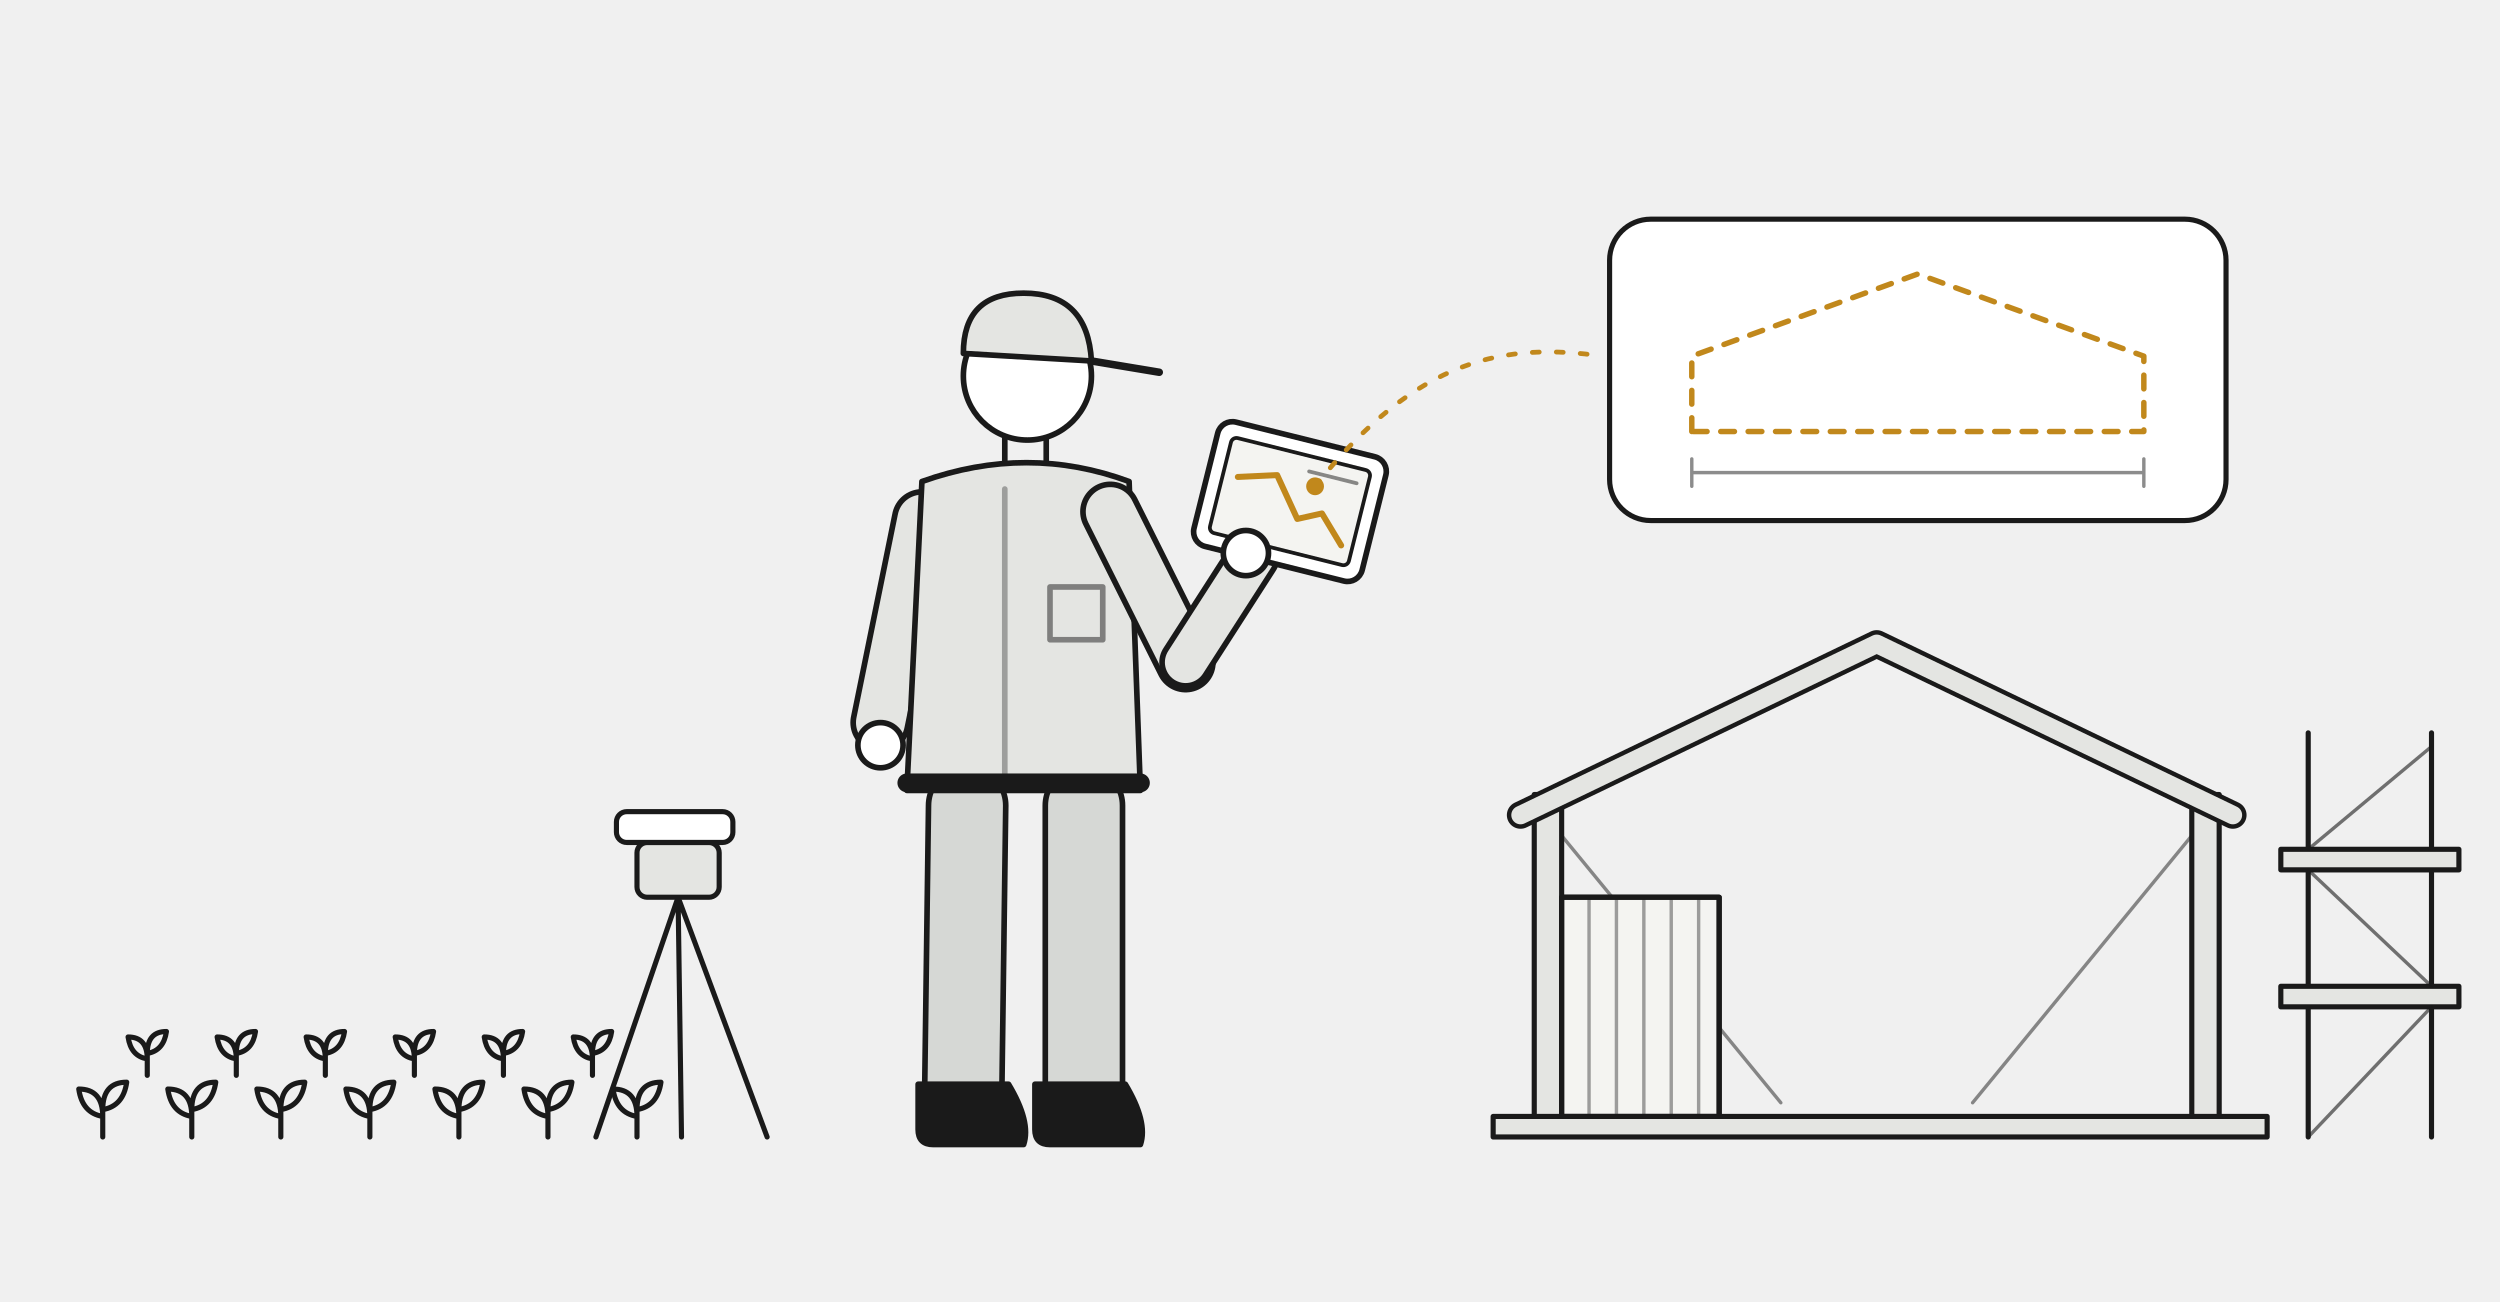
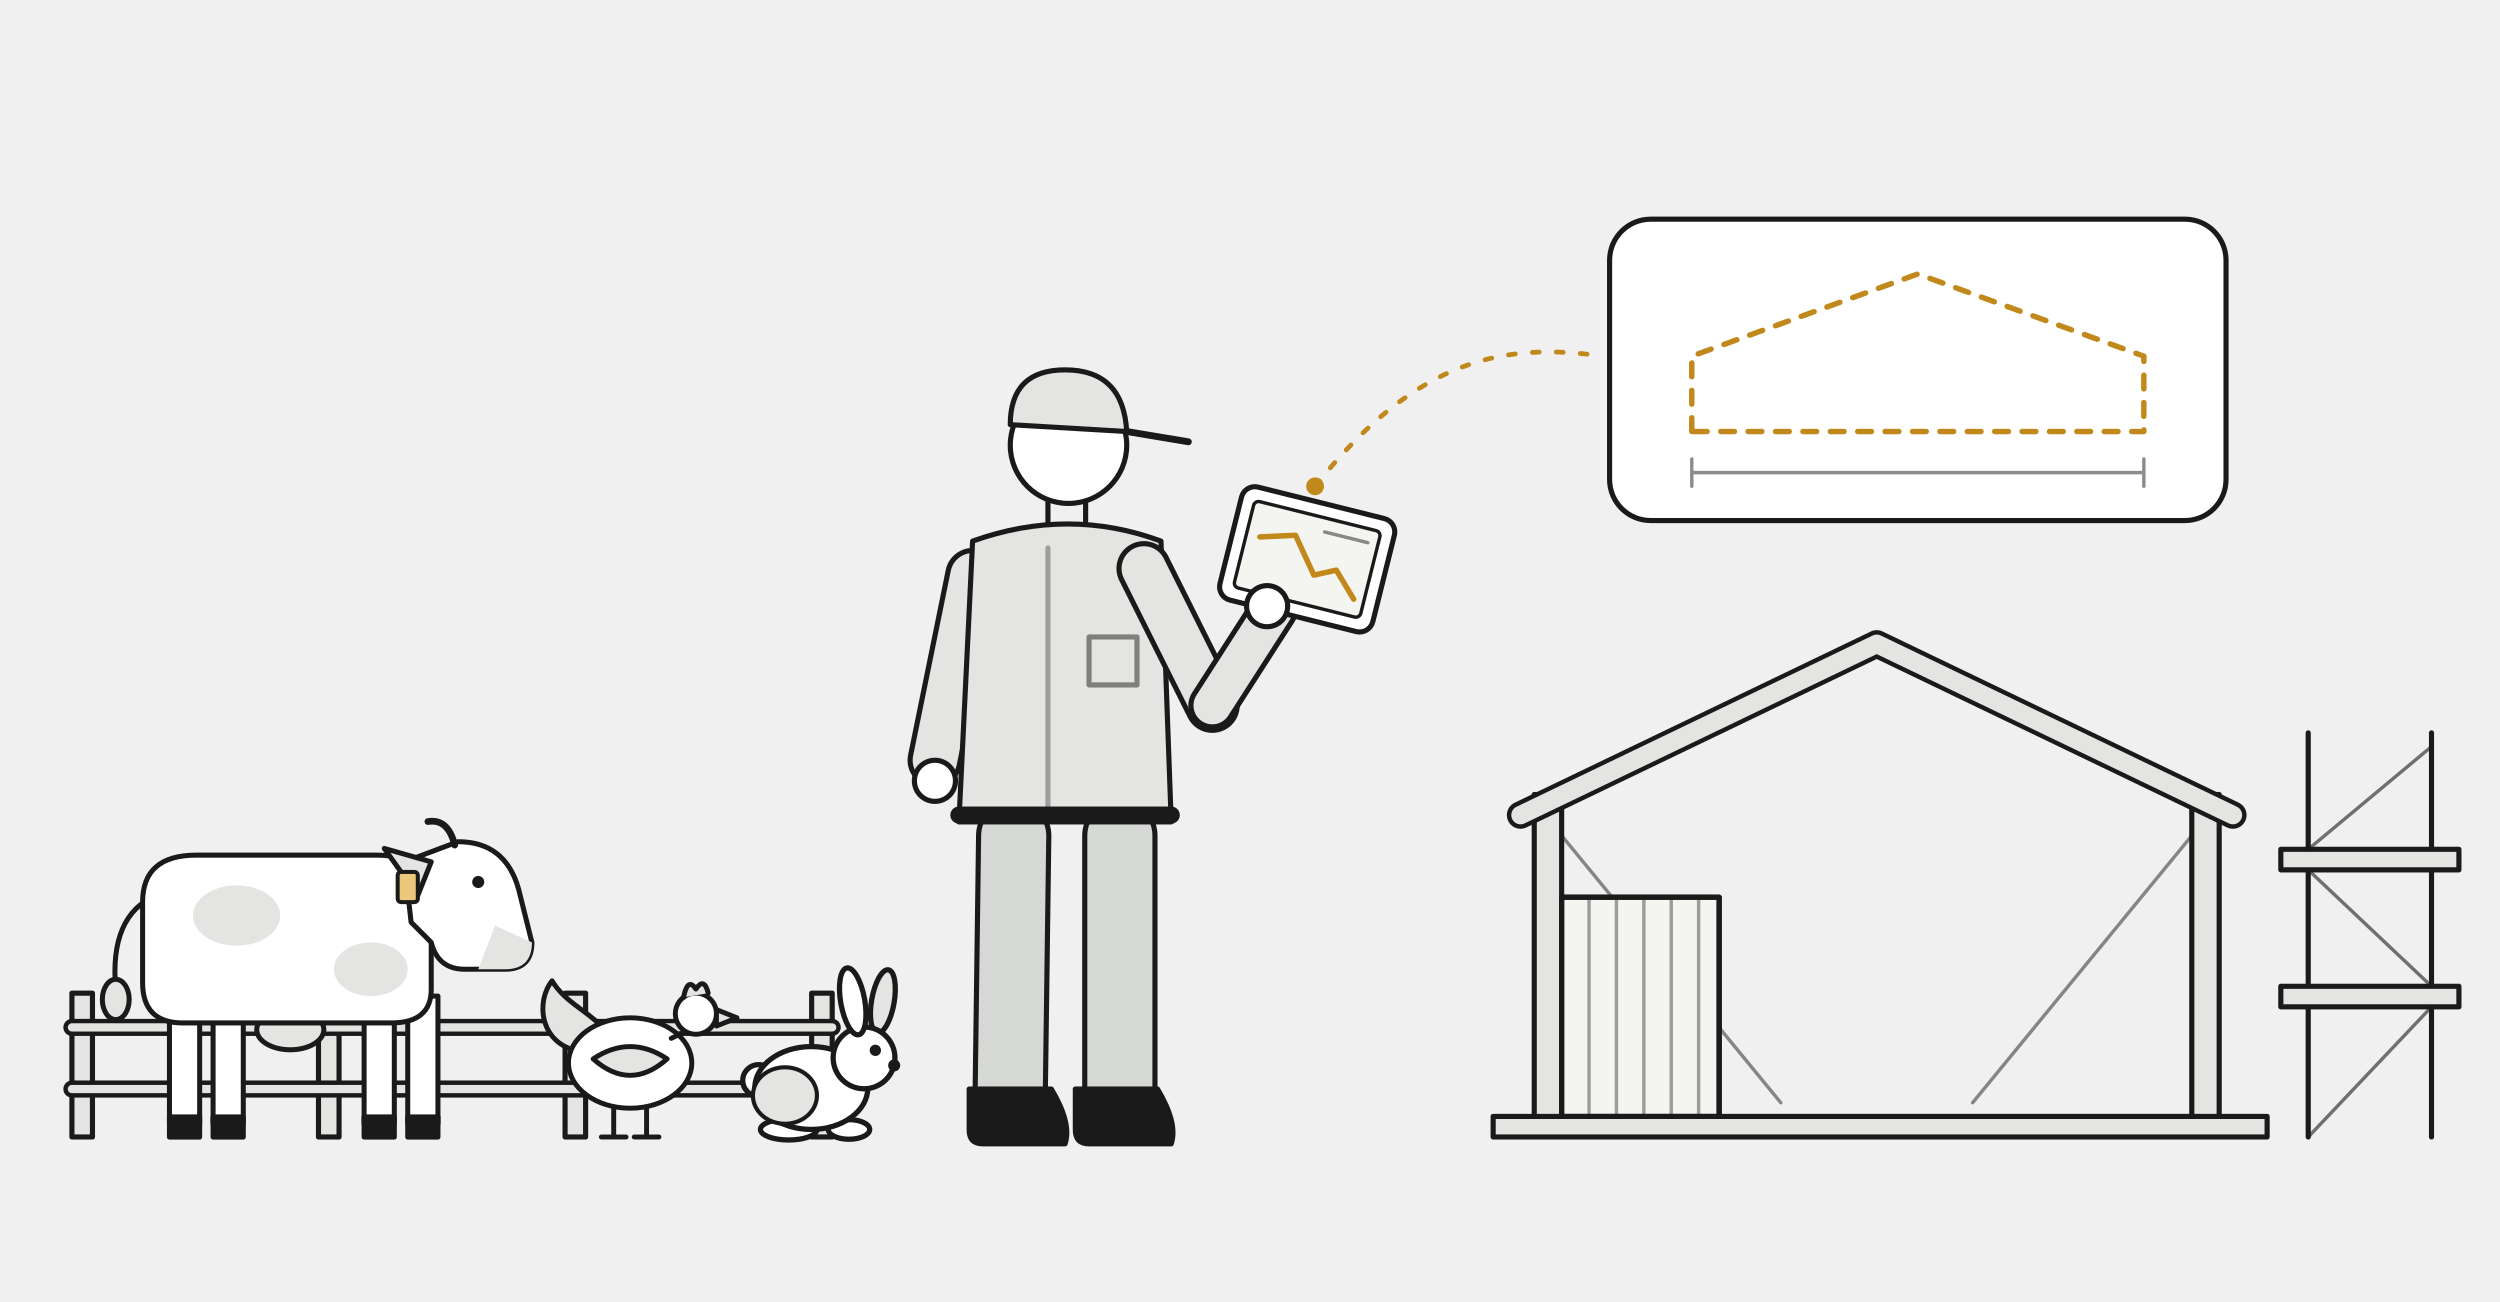
<svg xmlns="http://www.w3.org/2000/svg" viewBox="0 0 730 380" role="img" aria-labelledby="t d">
  <defs>
    <linearGradient id="ground" x1="0" x2="1" y1="0" y2="0">
      <stop offset="0" stop-color="#1a1a1a" stop-opacity="0" />
      <stop offset="0.12" stop-color="#1a1a1a" stop-opacity=".35" />
      <stop offset="0.88" stop-color="#1a1a1a" stop-opacity=".35" />
      <stop offset="1" stop-color="#1a1a1a" stop-opacity="0" />
    </linearGradient>
    <pattern id="mesh" width="10" height="10" patternUnits="userSpaceOnUse" patternTransform="rotate(45)">
      <path d="M0 0H10M0 0V10" stroke="#1a1a1a" stroke-opacity=".16" stroke-width=".8" fill="none" />
    </pattern>
    <g id="hen" stroke-width="1.2">
      <path d="M7 17 C-2 15 -3 5 1 0 C4 5 9 7 13 11 Z" fill="#e4e5e2" />
      <ellipse cx="20" cy="20" rx="15" ry="11" fill="#fff" />
      <path d="M11 19 Q20 13 29 19 Q20 27 11 19 Z" fill="#e4e5e2" />
      <path d="M30 14 L34 12" fill="none" />
      <circle cx="36" cy="8" r="5" fill="#fff" />
      <path d="M33 4 Q34 -1 36 2 Q38 -1 39 3" fill="#e4e5e2" />
      <path d="M41 7 L46 9 L41 11 Z" fill="#e4e5e2" />
      <path d="M16 31 V38 M24 31 V38 M13 38 H19 M21 38 H27" fill="none" />
    </g>
  </defs>
  <g fill="none" stroke="#1a1a1a" stroke-width="1.5" stroke-linecap="round" stroke-linejoin="round">
-     <path d="M30 332 v-10.0 M30 326.0 q-6.0 -1.0 -7.0 -8.0 q7.0 0 7.0 8.0 M30 324.0 q6.0 -1.0 7.0 -8.0 q-7.0 0 -7.0 8.0" />
-     <path d="M56 332 v-10.0 M56 326.0 q-6.0 -1.0 -7.0 -8.0 q7.0 0 7.0 8.0 M56 324.0 q6.0 -1.0 7.0 -8.0 q-7.0 0 -7.0 8.0" />
-     <path d="M82 332 v-10.0 M82 326.0 q-6.0 -1.0 -7.0 -8.0 q7.0 0 7.0 8.0 M82 324.0 q6.0 -1.0 7.0 -8.0 q-7.0 0 -7.0 8.0" />
-     <path d="M108 332 v-10.0 M108 326.0 q-6.0 -1.0 -7.0 -8.0 q7.0 0 7.0 8.0 M108 324.0 q6.0 -1.0 7.0 -8.0 q-7.0 0 -7.0 8.0" />
-     <path d="M134 332 v-10.0 M134 326.0 q-6.0 -1.0 -7.0 -8.0 q7.0 0 7.0 8.0 M134 324.0 q6.0 -1.0 7.0 -8.0 q-7.0 0 -7.0 8.0" />
-     <path d="M160 332 v-10.0 M160 326.0 q-6.0 -1.0 -7.0 -8.0 q7.0 0 7.0 8.0 M160 324.0 q6.0 -1.0 7.0 -8.0 q-7.0 0 -7.0 8.0" />
-     <path d="M186 332 v-10.0 M186 326.0 q-6.0 -1.0 -7.0 -8.0 q7.0 0 7.0 8.0 M186 324.0 q6.0 -1.0 7.0 -8.0 q-7.0 0 -7.0 8.0" />
-     <path d="M43 314 v-8.0 M43 309.2 q-4.8 -0.8 -5.6 -6.4 q5.6 0 5.6 6.4 M43 307.6 q4.8 -0.8 5.6 -6.4 q-5.6 0 -5.6 6.4" />
-     <path d="M69 314 v-8.0 M69 309.2 q-4.8 -0.8 -5.6 -6.4 q5.6 0 5.6 6.4 M69 307.6 q4.8 -0.8 5.6 -6.4 q-5.6 0 -5.6 6.4" />
-     <path d="M95 314 v-8.0 M95 309.2 q-4.8 -0.8 -5.6 -6.4 q5.6 0 5.6 6.4 M95 307.6 q4.8 -0.8 5.6 -6.4 q-5.6 0 -5.6 6.4" />
-     <path d="M121 314 v-8.0 M121 309.2 q-4.8 -0.8 -5.6 -6.4 q5.6 0 5.6 6.4 M121 307.6 q4.8 -0.8 5.6 -6.4 q-5.6 0 -5.6 6.4" />
-     <path d="M147 314 v-8.0 M147 309.2 q-4.8 -0.8 -5.6 -6.4 q5.6 0 5.6 6.4 M147 307.6 q4.8 -0.8 5.6 -6.4 q-5.6 0 -5.6 6.4" />
-     <path d="M173 314 v-8.0 M173 309.2 q-4.8 -0.8 -5.6 -6.4 q5.6 0 5.6 6.4 M173 307.6 q4.8 -0.8 5.6 -6.4 q-5.6 0 -5.6 6.4" />
-     <path d="M198 262 L174 332 M198 262 L199 332 M198 262 L224 332" />
-     <rect x="186" y="246" width="24" height="16" rx="3" fill="#e4e5e2" />
-     <rect x="180" y="237" width="34" height="9" rx="3" fill="#fff" />
-     <g transform="translate(300 332) scale(-1.1 1.1) translate(-546 -332)">
+     <defs>
+       <g id="cow" stroke-width="1.5">
+         <path d="M22 22 Q8 28 10 50" fill="none" />
+         <ellipse cx="10" cy="53" rx="4" ry="6" fill="#e4e5e2" />
+         <rect x="26" y="52" width="9" height="38" fill="#fff" />
+         <rect x="39" y="52" width="9" height="38" fill="#fff" />
+         <rect x="84" y="52" width="9" height="38" fill="#fff" />
+         <rect x="97" y="52" width="9" height="38" fill="#fff" />
+         <path d="M26 88 H35 V94 H26 Z M39 88 H48 V94 H39 Z M84 88 H93 V94 H84 Z M97 88 H106 V94 H97 Z" fill="#1a1a1a" />
+         <ellipse cx="62" cy="62" rx="10" ry="6" fill="#e4e5e2" />
+         <path d="M18 24 Q18 10 34 10 H88 Q102 10 104 24 V50 Q104 60 92 60 H30 Q18 60 18 48 Z" fill="#fff" />
+         <ellipse cx="46" cy="28" rx="13" ry="9" fill="#e4e5e2" stroke="none" />
+         <ellipse cx="86" cy="44" rx="11" ry="8" fill="#e4e5e2" stroke="none" />
+         <path d="M96 12 L112 6 Q126 6 130 20 L134 36 Q134 44 126 44 H114 Q106 44 104 36 L98 30 Z" fill="#fff" />
+         <path d="M123 31 L134 36 Q134 44 126 44 H118 Z" fill="#e4e5e2" stroke="none" />
+         <path d="M104 12 L90 8 L100 22 Z" fill="#e4e5e2" />
+         <path d="M111 7 Q109 -1 103 0" fill="none" stroke-width="2" />
+         <circle cx="118" cy="18" r="1.8" fill="#1a1a1a" stroke="none" />
+         <rect x="94" y="15" width="6" height="9" rx="1" fill="#ebc77a" stroke-width="1.2" />
+       </g>
+       <g id="sheep" stroke-width="1.4">
+         <rect x="22" y="40" width="5" height="18" fill="#e4e5e2" />
+         <rect x="31" y="40" width="5" height="18" fill="#e4e5e2" />
+         <rect x="48" y="40" width="5" height="18" fill="#e4e5e2" />
+         <rect x="57" y="40" width="5" height="18" fill="#e4e5e2" />
+         <path d="M22 56 H27 V59 H22 Z M31 56 H36 V59 H31 Z M48 56 H53 V59 H48 Z M57 56 H62 V59 H57 Z" fill="#1a1a1a" stroke="none" />
+         <g fill="#1a1a1a" stroke="#1a1a1a" stroke-width="3.4">
+           <circle cx="20" cy="26" r="12" />
+           <circle cx="34" cy="18" r="13" />
+           <circle cx="50" cy="21" r="12" />
+           <circle cx="58" cy="32" r="11" />
+           <circle cx="44" cy="37" r="12" />
+           <circle cx="27" cy="36" r="11" />
+         </g>
+         <g fill="#fff" stroke="none">
+           <circle cx="20" cy="26" r="12" />
+           <circle cx="34" cy="18" r="13" />
+           <circle cx="50" cy="21" r="12" />
+           <circle cx="58" cy="32" r="11" />
+           <circle cx="44" cy="37" r="12" />
+           <circle cx="27" cy="36" r="11" />
+         </g>
+         <ellipse cx="69" cy="31" rx="8" ry="10" fill="#e4e5e2" />
+         <ellipse cx="62" cy="25" rx="5" ry="2.6" fill="#e4e5e2" transform="rotate(30 62 25)" />
+         <circle cx="71" cy="28" r="1.5" fill="#1a1a1a" stroke="none" />
+       </g>
+       <g id="rabbit" stroke-width="1.4">
+         <circle cx="5" cy="29" r="4.2" fill="#fff" />
+         <ellipse cx="38" cy="8" rx="3" ry="8.5" transform="rotate(10 38 8)" fill="#e4e5e2" />
+         <ellipse cx="13" cy="42" rx="7.5" ry="2.8" fill="#fff" />
+         <ellipse cx="29" cy="42" rx="5.5" ry="2.6" fill="#fff" />
+         <ellipse cx="19" cy="31" rx="15" ry="11" fill="#fff" />
+         <ellipse cx="12" cy="33" rx="8.5" ry="7.5" fill="#e4e5e2" stroke-width="1.1" />
+         <circle cx="33" cy="23" r="8.2" fill="#fff" />
+         <ellipse cx="30" cy="8" rx="3.2" ry="9" transform="rotate(-10 30 8)" fill="#fff" />
+         <circle cx="36" cy="21" r="1.5" fill="#1a1a1a" stroke="none" />
+         <circle cx="41" cy="25" r="1.6" fill="#1a1a1a" stroke="none" />
+       </g>
+     </defs>
+     <rect x="21" y="290" width="6" height="42" fill="#e4e5e2" />
+     <rect x="93" y="290" width="6" height="42" fill="#e4e5e2" />
+     <rect x="165" y="290" width="6" height="42" fill="#e4e5e2" />
+     <rect x="237" y="290" width="6" height="42" fill="#e4e5e2" />
+     <path d="M21 300 H243" stroke-width="5" />
+     <path d="M21 300 H243" stroke="#e4e5e2" stroke-width="2.4" />
+     <path d="M21 318 H243" stroke-width="5" />
+     <path d="M21 318 H243" stroke="#e4e5e2" stroke-width="2.4" />
+     <use href="#cow" transform="translate(24 239.9) scale(.98)" />
+     <use href="#hen" transform="translate(160 286.4) scale(1.2)" />
+     <use href="#rabbit" transform="translate(216 283.6) scale(1.1)" />
+     <g transform="translate(312 332) scale(-1 1) translate(-546 -332)">
      <path d="M531 244 L531 318" stroke-width="22" />
      <path d="M531 244 L531 318" stroke="#d6d8d5" stroke-width="19" />
      <path d="M562 244 L563 318" stroke-width="22" />
      <path d="M562 244 L563 318" stroke="#d6d8d5" stroke-width="19" />
      <path d="M520 318 H544 V330 Q544 334 540 334 H516 Q514 328 520 318 Z" fill="#1a1a1a" />
      <path d="M551 318 H575 V330 Q575 334 571 334 H547 Q545 328 551 318 Z" fill="#1a1a1a" />
      <path d="M574 168 L585 222" stroke-width="16" />
      <path d="M574 168 L585 222" stroke="#e4e5e2" stroke-width="13" />
      <path d="M519 158 Q546 148 574 158 L578 240 L516 240 Z" fill="#e4e5e2" />
      <path d="M516 238 H578" stroke-width="5" />
      <path d="M552 160 V236" stroke-opacity=".35" />
      <path d="M526 186 H540 V200 H526 Z" stroke-opacity=".5" />
      <circle cx="585" cy="228" r="6" fill="#fff" />
      <path d="M541 146 V153 M552 146 V153" />
      <circle cx="546" cy="130" r="17" fill="#fff" />
      <path d="M529 126 Q530 108 547 108 Q563 108 563 124 Z" fill="#e4e5e2" />
      <path d="M529 126 L511 129" stroke-width="2" />
      <path d="M524 166 L504 206" stroke-width="16" />
      <path d="M524 166 L504 206" stroke="#e4e5e2" stroke-width="13" />
      <path d="M504 206 L486 178" stroke-width="14" />
      <path d="M504 206 L486 178" stroke="#e4e5e2" stroke-width="11" />
      <g transform="rotate(-14 478 166)">
        <rect x="454" y="146" width="46" height="34" rx="4" fill="#fff" />
        <rect x="458" y="150" width="38" height="26" rx="1.5" fill="#f4f4f1" stroke-width="1" />
        <path d="M461 171 L468 164 L474 167 L482 157 L492 160" stroke="#c1881c" stroke-width="1.6" />
        <path d="M461 154H474" stroke-width="1" stroke-opacity=".5" />
      </g>
      <circle cx="488" cy="177" r="6" fill="#fff" />
    </g>
    <rect x="436" y="326" width="226" height="6" fill="#e4e5e2" />
    <rect x="448" y="232" width="8" height="94" fill="#e4e5e2" />
    <rect x="640" y="232" width="8" height="94" fill="#e4e5e2" />
    <path d="M444 238 L548 188 L652 238" stroke-width="8" />
    <path d="M444 238 L548 188 L652 238" stroke="#e4e5e2" stroke-width="5.4" />
    <path d="M456 244 L520 322 M640 244 L576 322" stroke-width="1" stroke-opacity=".5" />
    <rect x="456" y="262" width="46" height="64" fill="#f4f4f1" />
    <path d="M464 262 V326 M472 262 V326 M480 262 V326 M488 262 V326 M496 262 V326" stroke-width="1" stroke-opacity=".4" />
    <rect x="456" y="262" width="46" height="64" fill="none" />
    <path d="M674 332 V214 M710 332 V214" />
    <rect x="666" y="288" width="52" height="6" fill="#e4e5e2" />
    <rect x="666" y="248" width="52" height="6" fill="#e4e5e2" />
    <path d="M674 332 L710 294 M710 288 L674 254 M674 248 L710 218" stroke-width="1" stroke-opacity=".6" />
    <rect x="470" y="64" width="180" height="88" rx="12" fill="#fff" />
    <path d="M494 126 V104 L560 80 L626 104 V126 Z" stroke="#c1881c" stroke-width="1.6" stroke-dasharray="4 4" />
    <path d="M494 138 H626 M494 134 V142 M626 134 V142" stroke-width="1" stroke-opacity=".5" />
    <path d="M384 142 C414 104 440 100 468 104" stroke="#c1881c" stroke-width="1.4" stroke-dasharray="2 5" />
    <circle cx="384" cy="142" r="2.6" fill="#c1881c" stroke="none" />
  </g>
  <path d="M10 332H720" stroke="url(#ground)" stroke-width="1.5" fill="none" />
</svg>
